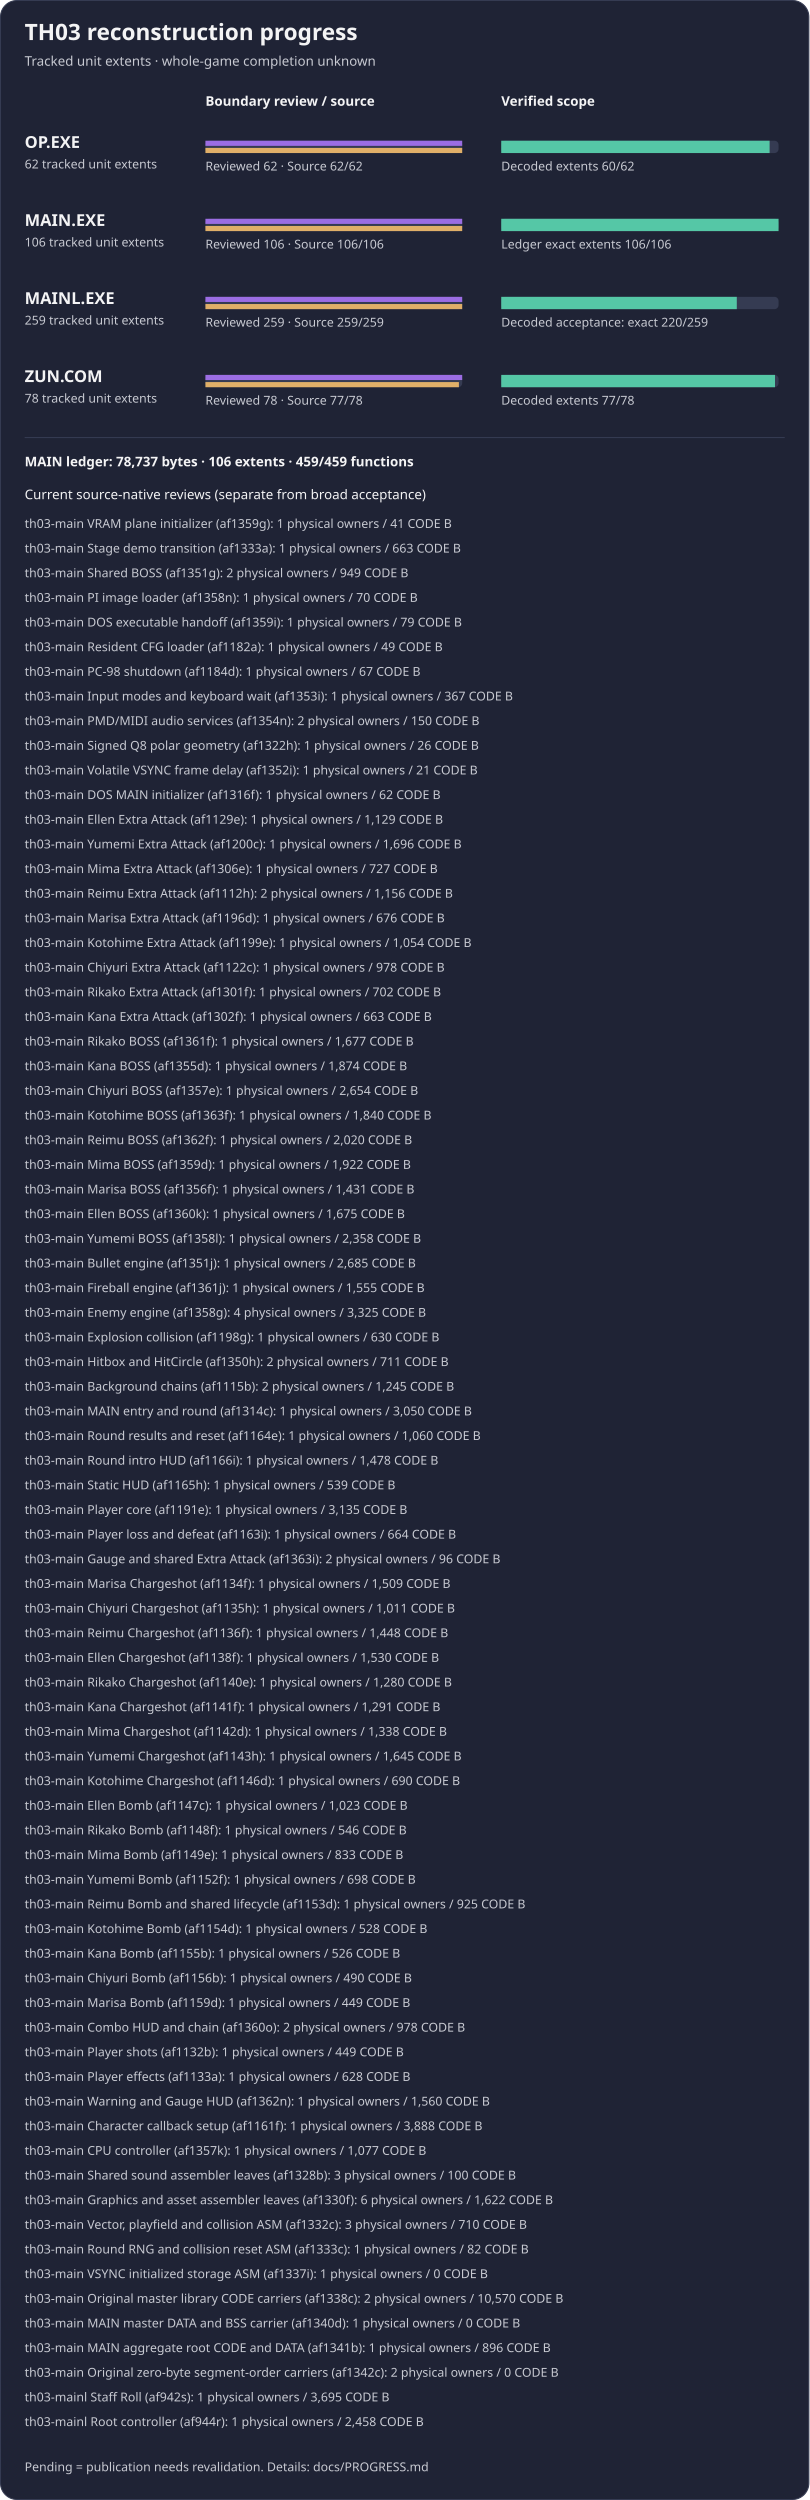
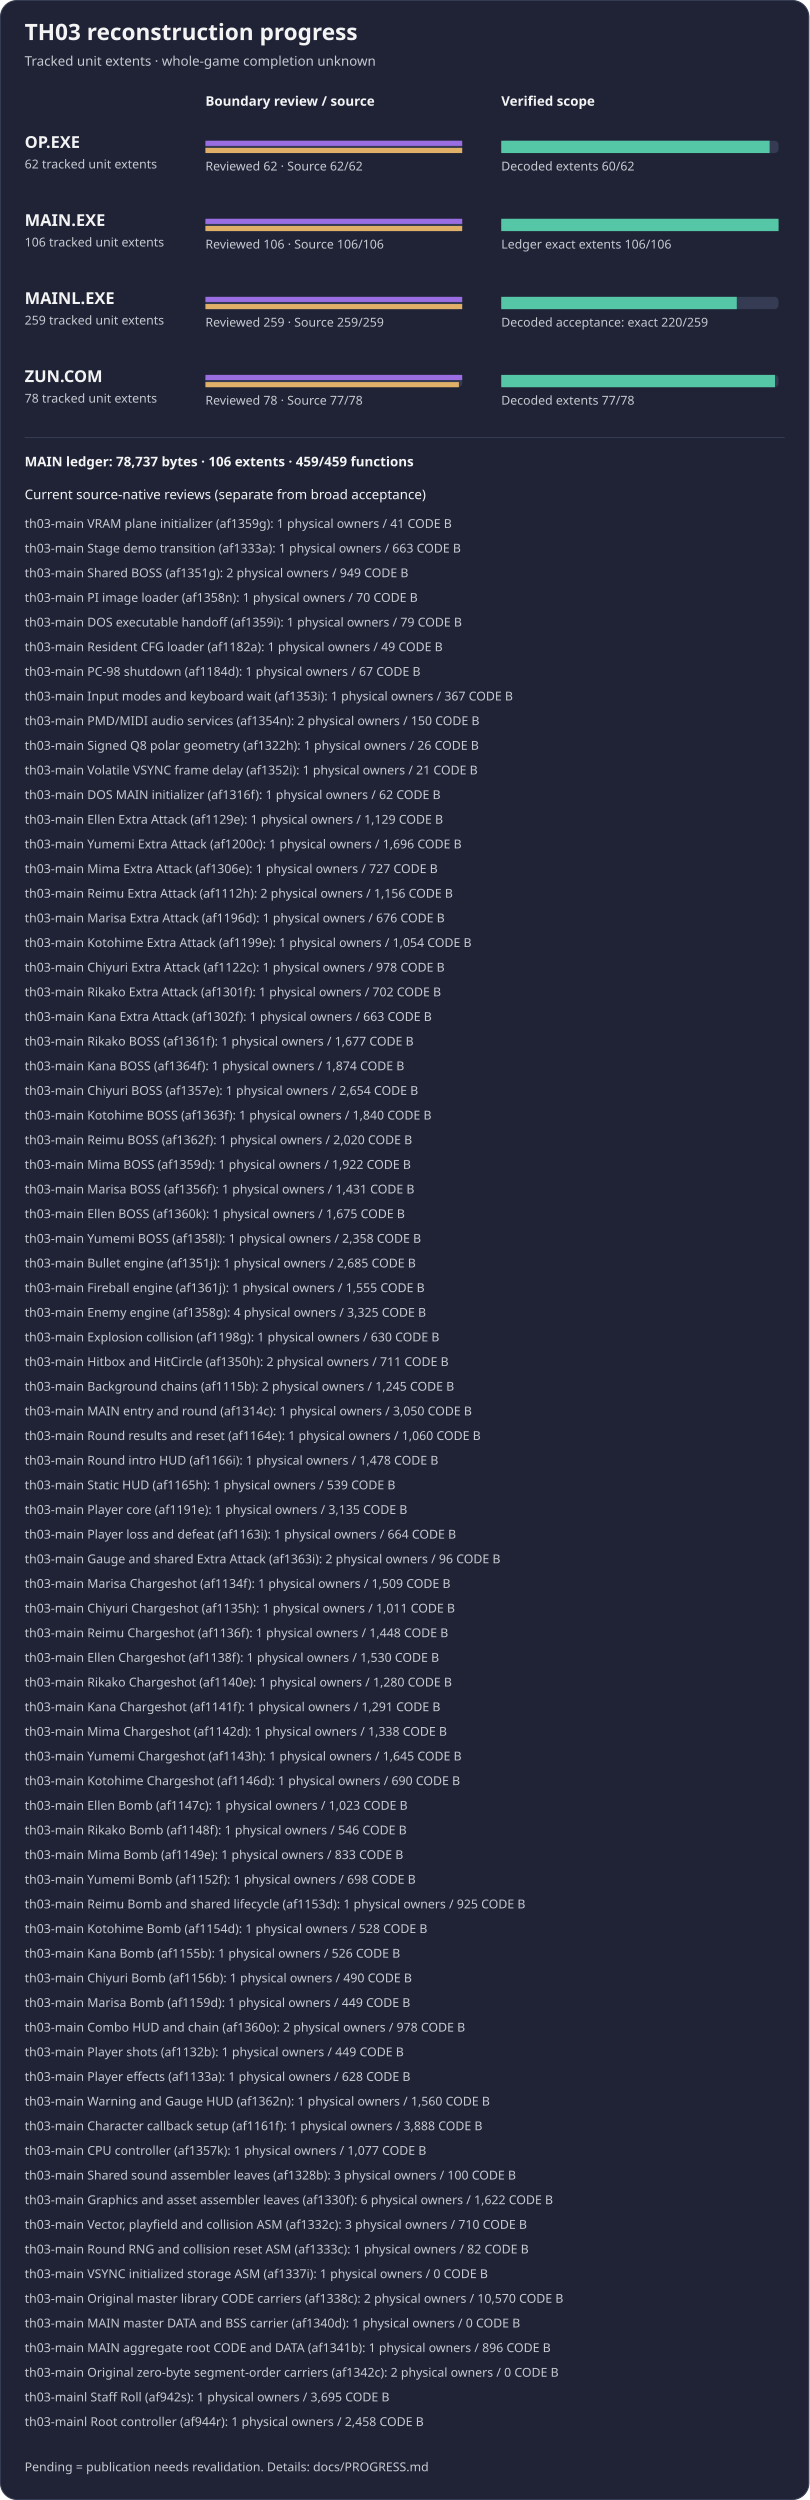
<svg xmlns="http://www.w3.org/2000/svg" width="788" height="2434" viewBox="0 0 788 2434" role="img" aria-label="TH03 reviewed subset reconstruction progress">
  <rect x="0.5" y="0.5" width="787" height="2433" rx="16" fill="#1f2335" stroke="#353b52" />
  <text x="24" y="39" fill="#f4f4f5" font-family="sans-serif" font-size="22" font-weight="600">TH03 reconstruction progress</text>
  <text x="24" y="64" fill="#c8cad2" font-family="sans-serif" font-size="13">Tracked unit extents · whole-game completion unknown</text>
  <text x="200" y="103" fill="#f4f4f5" font-family="sans-serif" font-size="13" font-weight="600">Boundary review / source</text>
  <text x="488" y="103" fill="#f4f4f5" font-family="sans-serif" font-size="13" font-weight="600">Verified scope</text>
  <g aria-label="OP.EXE bars count tracked unit extents, not functions; source-present is not exact">
    <text x="24" y="144" fill="#f4f4f5" font-family="sans-serif" font-size="16" font-weight="600">OP.EXE</text>
    <text x="24" y="164" fill="#c8cad2" font-family="sans-serif" font-size="12">62 tracked unit extents</text>
    <rect x="200" y="137" width="250" height="12" rx="4" fill="#353b52" />
    <rect x="488" y="137" width="270" height="12" rx="4" fill="#353b52" />
    <rect x="200" y="137" width="250.00" height="5" fill="#9b6de3" />
    <rect x="200" y="144" width="250.00" height="5" fill="#e0af68" />
    <rect x="488" y="137" width="261.29" height="12" fill="#55c7a6" />
    <text x="200" y="166" fill="#c8cad2" font-family="sans-serif" font-size="12">Reviewed 62 · Source 62/62</text>
    <text x="488" y="166" fill="#c8cad2" font-family="sans-serif" font-size="12">Decoded extents 60/62</text>
  </g>
  <g aria-label="MAIN.EXE bars count tracked unit extents, not functions; source-present is not exact">
    <text x="24" y="220" fill="#f4f4f5" font-family="sans-serif" font-size="16" font-weight="600">MAIN.EXE</text>
    <text x="24" y="240" fill="#c8cad2" font-family="sans-serif" font-size="12">106 tracked unit extents</text>
    <rect x="200" y="213" width="250" height="12" rx="4" fill="#353b52" />
    <rect x="488" y="213" width="270" height="12" rx="4" fill="#353b52" />
    <rect x="200" y="213" width="250.00" height="5" fill="#9b6de3" />
    <rect x="200" y="220" width="250.00" height="5" fill="#e0af68" />
    <rect x="488" y="213" width="270.00" height="12" fill="#55c7a6" />
    <text x="200" y="242" fill="#c8cad2" font-family="sans-serif" font-size="12">Reviewed 106 · Source 106/106</text>
    <text x="488" y="242" fill="#c8cad2" font-family="sans-serif" font-size="12">Ledger exact extents 106/106</text>
  </g>
  <g aria-label="MAINL bars count tracked unit extents, not functions; source-present is not exact">
    <text x="24" y="296" fill="#f4f4f5" font-family="sans-serif" font-size="16" font-weight="600">MAINL.EXE</text>
    <text x="24" y="316" fill="#c8cad2" font-family="sans-serif" font-size="12">259 tracked unit extents</text>
    <rect x="200" y="289" width="250" height="12" rx="4" fill="#353b52" />
    <rect x="488" y="289" width="270" height="12" rx="4" fill="#353b52" />
    <rect x="200" y="289" width="250.00" height="5" fill="#9b6de3" />
    <rect x="200" y="296" width="250.00" height="5" fill="#e0af68" />
    <rect x="488" y="289" width="229.34" height="12" fill="#55c7a6" />
    <text x="200" y="318" fill="#c8cad2" font-family="sans-serif" font-size="12">Reviewed 259 · Source 259/259</text>
    <text x="488" y="318" fill="#c8cad2" font-family="sans-serif" font-size="12">Decoded acceptance: exact 220/259</text>
  </g>
  <g aria-label="ZUN.COM bars count tracked unit extents, not functions; source-present is not exact">
    <text x="24" y="372" fill="#f4f4f5" font-family="sans-serif" font-size="16" font-weight="600">ZUN.COM</text>
    <text x="24" y="392" fill="#c8cad2" font-family="sans-serif" font-size="12">78 tracked unit extents</text>
    <rect x="200" y="365" width="250" height="12" rx="4" fill="#353b52" />
    <rect x="488" y="365" width="270" height="12" rx="4" fill="#353b52" />
    <rect x="200" y="365" width="250.00" height="5" fill="#9b6de3" />
    <rect x="200" y="372" width="246.79" height="5" fill="#e0af68" />
    <rect x="488" y="365" width="266.54" height="12" fill="#55c7a6" />
    <text x="200" y="394" fill="#c8cad2" font-family="sans-serif" font-size="12">Reviewed 78 · Source 77/78</text>
    <text x="488" y="394" fill="#c8cad2" font-family="sans-serif" font-size="12">Decoded extents 77/78</text>
  </g>
  <path d="M24 426 H764" stroke="#353b52" />
  <text x="24" y="454" fill="#f4f4f5" font-family="sans-serif" font-size="13" font-weight="600">MAIN ledger: 78,737 bytes · 106 extents · 459/459 functions</text>
  <text x="24" y="486" fill="#f4f4f5" font-family="sans-serif" font-size="13">Current source-native reviews (separate from broad acceptance)</text>
  <text x="24" y="514" fill="#c8cad2" font-family="sans-serif" font-size="12">th03-main VRAM plane initializer (af1359g): 1 physical owners / 41 CODE B</text>
  <text x="24" y="538" fill="#c8cad2" font-family="sans-serif" font-size="12">th03-main Stage demo transition (af1333a): 1 physical owners / 663 CODE B</text>
  <text x="24" y="562" fill="#c8cad2" font-family="sans-serif" font-size="12">th03-main Shared BOSS (af1351g): 2 physical owners / 949 CODE B</text>
  <text x="24" y="586" fill="#c8cad2" font-family="sans-serif" font-size="12">th03-main PI image loader (af1358n): 1 physical owners / 70 CODE B</text>
  <text x="24" y="610" fill="#c8cad2" font-family="sans-serif" font-size="12">th03-main DOS executable handoff (af1359i): 1 physical owners / 79 CODE B</text>
  <text x="24" y="634" fill="#c8cad2" font-family="sans-serif" font-size="12">th03-main Resident CFG loader (af1182a): 1 physical owners / 49 CODE B</text>
  <text x="24" y="658" fill="#c8cad2" font-family="sans-serif" font-size="12">th03-main PC-98 shutdown (af1184d): 1 physical owners / 67 CODE B</text>
  <text x="24" y="682" fill="#c8cad2" font-family="sans-serif" font-size="12">th03-main Input modes and keyboard wait (af1353i): 1 physical owners / 367 CODE B</text>
  <text x="24" y="706" fill="#c8cad2" font-family="sans-serif" font-size="12">th03-main PMD/MIDI audio services (af1354n): 2 physical owners / 150 CODE B</text>
  <text x="24" y="730" fill="#c8cad2" font-family="sans-serif" font-size="12">th03-main Signed Q8 polar geometry (af1322h): 1 physical owners / 26 CODE B</text>
  <text x="24" y="754" fill="#c8cad2" font-family="sans-serif" font-size="12">th03-main Volatile VSYNC frame delay (af1352i): 1 physical owners / 21 CODE B</text>
  <text x="24" y="778" fill="#c8cad2" font-family="sans-serif" font-size="12">th03-main DOS MAIN initializer (af1316f): 1 physical owners / 62 CODE B</text>
  <text x="24" y="802" fill="#c8cad2" font-family="sans-serif" font-size="12">th03-main Ellen Extra Attack (af1129e): 1 physical owners / 1,129 CODE B</text>
  <text x="24" y="826" fill="#c8cad2" font-family="sans-serif" font-size="12">th03-main Yumemi Extra Attack (af1200c): 1 physical owners / 1,696 CODE B</text>
  <text x="24" y="850" fill="#c8cad2" font-family="sans-serif" font-size="12">th03-main Mima Extra Attack (af1306e): 1 physical owners / 727 CODE B</text>
  <text x="24" y="874" fill="#c8cad2" font-family="sans-serif" font-size="12">th03-main Reimu Extra Attack (af1112h): 2 physical owners / 1,156 CODE B</text>
  <text x="24" y="898" fill="#c8cad2" font-family="sans-serif" font-size="12">th03-main Marisa Extra Attack (af1196d): 1 physical owners / 676 CODE B</text>
  <text x="24" y="922" fill="#c8cad2" font-family="sans-serif" font-size="12">th03-main Kotohime Extra Attack (af1199e): 1 physical owners / 1,054 CODE B</text>
  <text x="24" y="946" fill="#c8cad2" font-family="sans-serif" font-size="12">th03-main Chiyuri Extra Attack (af1122c): 1 physical owners / 978 CODE B</text>
  <text x="24" y="970" fill="#c8cad2" font-family="sans-serif" font-size="12">th03-main Rikako Extra Attack (af1301f): 1 physical owners / 702 CODE B</text>
  <text x="24" y="994" fill="#c8cad2" font-family="sans-serif" font-size="12">th03-main Kana Extra Attack (af1302f): 1 physical owners / 663 CODE B</text>
  <text x="24" y="1018" fill="#c8cad2" font-family="sans-serif" font-size="12">th03-main Rikako BOSS (af1361f): 1 physical owners / 1,677 CODE B</text>
-   <text x="24" y="1042" fill="#c8cad2" font-family="sans-serif" font-size="12">th03-main Kana BOSS (af1355d): 1 physical owners / 1,874 CODE B</text>
+   <text x="24" y="1042" fill="#c8cad2" font-family="sans-serif" font-size="12">th03-main Kana BOSS (af1364f): 1 physical owners / 1,874 CODE B</text>
  <text x="24" y="1066" fill="#c8cad2" font-family="sans-serif" font-size="12">th03-main Chiyuri BOSS (af1357e): 1 physical owners / 2,654 CODE B</text>
  <text x="24" y="1090" fill="#c8cad2" font-family="sans-serif" font-size="12">th03-main Kotohime BOSS (af1363f): 1 physical owners / 1,840 CODE B</text>
  <text x="24" y="1114" fill="#c8cad2" font-family="sans-serif" font-size="12">th03-main Reimu BOSS (af1362f): 1 physical owners / 2,020 CODE B</text>
  <text x="24" y="1138" fill="#c8cad2" font-family="sans-serif" font-size="12">th03-main Mima BOSS (af1359d): 1 physical owners / 1,922 CODE B</text>
  <text x="24" y="1162" fill="#c8cad2" font-family="sans-serif" font-size="12">th03-main Marisa BOSS (af1356f): 1 physical owners / 1,431 CODE B</text>
  <text x="24" y="1186" fill="#c8cad2" font-family="sans-serif" font-size="12">th03-main Ellen BOSS (af1360k): 1 physical owners / 1,675 CODE B</text>
  <text x="24" y="1210" fill="#c8cad2" font-family="sans-serif" font-size="12">th03-main Yumemi BOSS (af1358l): 1 physical owners / 2,358 CODE B</text>
  <text x="24" y="1234" fill="#c8cad2" font-family="sans-serif" font-size="12">th03-main Bullet engine (af1351j): 1 physical owners / 2,685 CODE B</text>
  <text x="24" y="1258" fill="#c8cad2" font-family="sans-serif" font-size="12">th03-main Fireball engine (af1361j): 1 physical owners / 1,555 CODE B</text>
  <text x="24" y="1282" fill="#c8cad2" font-family="sans-serif" font-size="12">th03-main Enemy engine (af1358g): 4 physical owners / 3,325 CODE B</text>
  <text x="24" y="1306" fill="#c8cad2" font-family="sans-serif" font-size="12">th03-main Explosion collision (af1198g): 1 physical owners / 630 CODE B</text>
  <text x="24" y="1330" fill="#c8cad2" font-family="sans-serif" font-size="12">th03-main Hitbox and HitCircle (af1350h): 2 physical owners / 711 CODE B</text>
  <text x="24" y="1354" fill="#c8cad2" font-family="sans-serif" font-size="12">th03-main Background chains (af1115b): 2 physical owners / 1,245 CODE B</text>
  <text x="24" y="1378" fill="#c8cad2" font-family="sans-serif" font-size="12">th03-main MAIN entry and round (af1314c): 1 physical owners / 3,050 CODE B</text>
  <text x="24" y="1402" fill="#c8cad2" font-family="sans-serif" font-size="12">th03-main Round results and reset (af1164e): 1 physical owners / 1,060 CODE B</text>
  <text x="24" y="1426" fill="#c8cad2" font-family="sans-serif" font-size="12">th03-main Round intro HUD (af1166i): 1 physical owners / 1,478 CODE B</text>
  <text x="24" y="1450" fill="#c8cad2" font-family="sans-serif" font-size="12">th03-main Static HUD (af1165h): 1 physical owners / 539 CODE B</text>
  <text x="24" y="1474" fill="#c8cad2" font-family="sans-serif" font-size="12">th03-main Player core (af1191e): 1 physical owners / 3,135 CODE B</text>
  <text x="24" y="1498" fill="#c8cad2" font-family="sans-serif" font-size="12">th03-main Player loss and defeat (af1163i): 1 physical owners / 664 CODE B</text>
  <text x="24" y="1522" fill="#c8cad2" font-family="sans-serif" font-size="12">th03-main Gauge and shared Extra Attack (af1363i): 2 physical owners / 96 CODE B</text>
  <text x="24" y="1546" fill="#c8cad2" font-family="sans-serif" font-size="12">th03-main Marisa Chargeshot (af1134f): 1 physical owners / 1,509 CODE B</text>
  <text x="24" y="1570" fill="#c8cad2" font-family="sans-serif" font-size="12">th03-main Chiyuri Chargeshot (af1135h): 1 physical owners / 1,011 CODE B</text>
  <text x="24" y="1594" fill="#c8cad2" font-family="sans-serif" font-size="12">th03-main Reimu Chargeshot (af1136f): 1 physical owners / 1,448 CODE B</text>
  <text x="24" y="1618" fill="#c8cad2" font-family="sans-serif" font-size="12">th03-main Ellen Chargeshot (af1138f): 1 physical owners / 1,530 CODE B</text>
  <text x="24" y="1642" fill="#c8cad2" font-family="sans-serif" font-size="12">th03-main Rikako Chargeshot (af1140e): 1 physical owners / 1,280 CODE B</text>
  <text x="24" y="1666" fill="#c8cad2" font-family="sans-serif" font-size="12">th03-main Kana Chargeshot (af1141f): 1 physical owners / 1,291 CODE B</text>
  <text x="24" y="1690" fill="#c8cad2" font-family="sans-serif" font-size="12">th03-main Mima Chargeshot (af1142d): 1 physical owners / 1,338 CODE B</text>
  <text x="24" y="1714" fill="#c8cad2" font-family="sans-serif" font-size="12">th03-main Yumemi Chargeshot (af1143h): 1 physical owners / 1,645 CODE B</text>
  <text x="24" y="1738" fill="#c8cad2" font-family="sans-serif" font-size="12">th03-main Kotohime Chargeshot (af1146d): 1 physical owners / 690 CODE B</text>
  <text x="24" y="1762" fill="#c8cad2" font-family="sans-serif" font-size="12">th03-main Ellen Bomb (af1147c): 1 physical owners / 1,023 CODE B</text>
  <text x="24" y="1786" fill="#c8cad2" font-family="sans-serif" font-size="12">th03-main Rikako Bomb (af1148f): 1 physical owners / 546 CODE B</text>
  <text x="24" y="1810" fill="#c8cad2" font-family="sans-serif" font-size="12">th03-main Mima Bomb (af1149e): 1 physical owners / 833 CODE B</text>
  <text x="24" y="1834" fill="#c8cad2" font-family="sans-serif" font-size="12">th03-main Yumemi Bomb (af1152f): 1 physical owners / 698 CODE B</text>
  <text x="24" y="1858" fill="#c8cad2" font-family="sans-serif" font-size="12">th03-main Reimu Bomb and shared lifecycle (af1153d): 1 physical owners / 925 CODE B</text>
  <text x="24" y="1882" fill="#c8cad2" font-family="sans-serif" font-size="12">th03-main Kotohime Bomb (af1154d): 1 physical owners / 528 CODE B</text>
  <text x="24" y="1906" fill="#c8cad2" font-family="sans-serif" font-size="12">th03-main Kana Bomb (af1155b): 1 physical owners / 526 CODE B</text>
  <text x="24" y="1930" fill="#c8cad2" font-family="sans-serif" font-size="12">th03-main Chiyuri Bomb (af1156b): 1 physical owners / 490 CODE B</text>
  <text x="24" y="1954" fill="#c8cad2" font-family="sans-serif" font-size="12">th03-main Marisa Bomb (af1159d): 1 physical owners / 449 CODE B</text>
  <text x="24" y="1978" fill="#c8cad2" font-family="sans-serif" font-size="12">th03-main Combo HUD and chain (af1360o): 2 physical owners / 978 CODE B</text>
  <text x="24" y="2002" fill="#c8cad2" font-family="sans-serif" font-size="12">th03-main Player shots (af1132b): 1 physical owners / 449 CODE B</text>
  <text x="24" y="2026" fill="#c8cad2" font-family="sans-serif" font-size="12">th03-main Player effects (af1133a): 1 physical owners / 628 CODE B</text>
  <text x="24" y="2050" fill="#c8cad2" font-family="sans-serif" font-size="12">th03-main Warning and Gauge HUD (af1362n): 1 physical owners / 1,560 CODE B</text>
  <text x="24" y="2074" fill="#c8cad2" font-family="sans-serif" font-size="12">th03-main Character callback setup (af1161f): 1 physical owners / 3,888 CODE B</text>
  <text x="24" y="2098" fill="#c8cad2" font-family="sans-serif" font-size="12">th03-main CPU controller (af1357k): 1 physical owners / 1,077 CODE B</text>
  <text x="24" y="2122" fill="#c8cad2" font-family="sans-serif" font-size="12">th03-main Shared sound assembler leaves (af1328b): 3 physical owners / 100 CODE B</text>
  <text x="24" y="2146" fill="#c8cad2" font-family="sans-serif" font-size="12">th03-main Graphics and asset assembler leaves (af1330f): 6 physical owners / 1,622 CODE B</text>
  <text x="24" y="2170" fill="#c8cad2" font-family="sans-serif" font-size="12">th03-main Vector, playfield and collision ASM (af1332c): 3 physical owners / 710 CODE B</text>
  <text x="24" y="2194" fill="#c8cad2" font-family="sans-serif" font-size="12">th03-main Round RNG and collision reset ASM (af1333c): 1 physical owners / 82 CODE B</text>
  <text x="24" y="2218" fill="#c8cad2" font-family="sans-serif" font-size="12">th03-main VSYNC initialized storage ASM (af1337i): 1 physical owners / 0 CODE B</text>
  <text x="24" y="2242" fill="#c8cad2" font-family="sans-serif" font-size="12">th03-main Original master library CODE carriers (af1338c): 2 physical owners / 10,570 CODE B</text>
  <text x="24" y="2266" fill="#c8cad2" font-family="sans-serif" font-size="12">th03-main MAIN master DATA and BSS carrier (af1340d): 1 physical owners / 0 CODE B</text>
  <text x="24" y="2290" fill="#c8cad2" font-family="sans-serif" font-size="12">th03-main MAIN aggregate root CODE and DATA (af1341b): 1 physical owners / 896 CODE B</text>
  <text x="24" y="2314" fill="#c8cad2" font-family="sans-serif" font-size="12">th03-main Original zero-byte segment-order carriers (af1342c): 2 physical owners / 0 CODE B</text>
  <text x="24" y="2338" fill="#c8cad2" font-family="sans-serif" font-size="12">th03-mainl Staff Roll (af942s): 1 physical owners / 3,695 CODE B</text>
  <text x="24" y="2362" fill="#c8cad2" font-family="sans-serif" font-size="12">th03-mainl Root controller (af944r): 1 physical owners / 2,458 CODE B</text>
  <text x="24" y="2406" fill="#c8cad2" font-family="sans-serif" font-size="12">Pending = publication needs revalidation. Details: docs/PROGRESS.md</text>
</svg>
